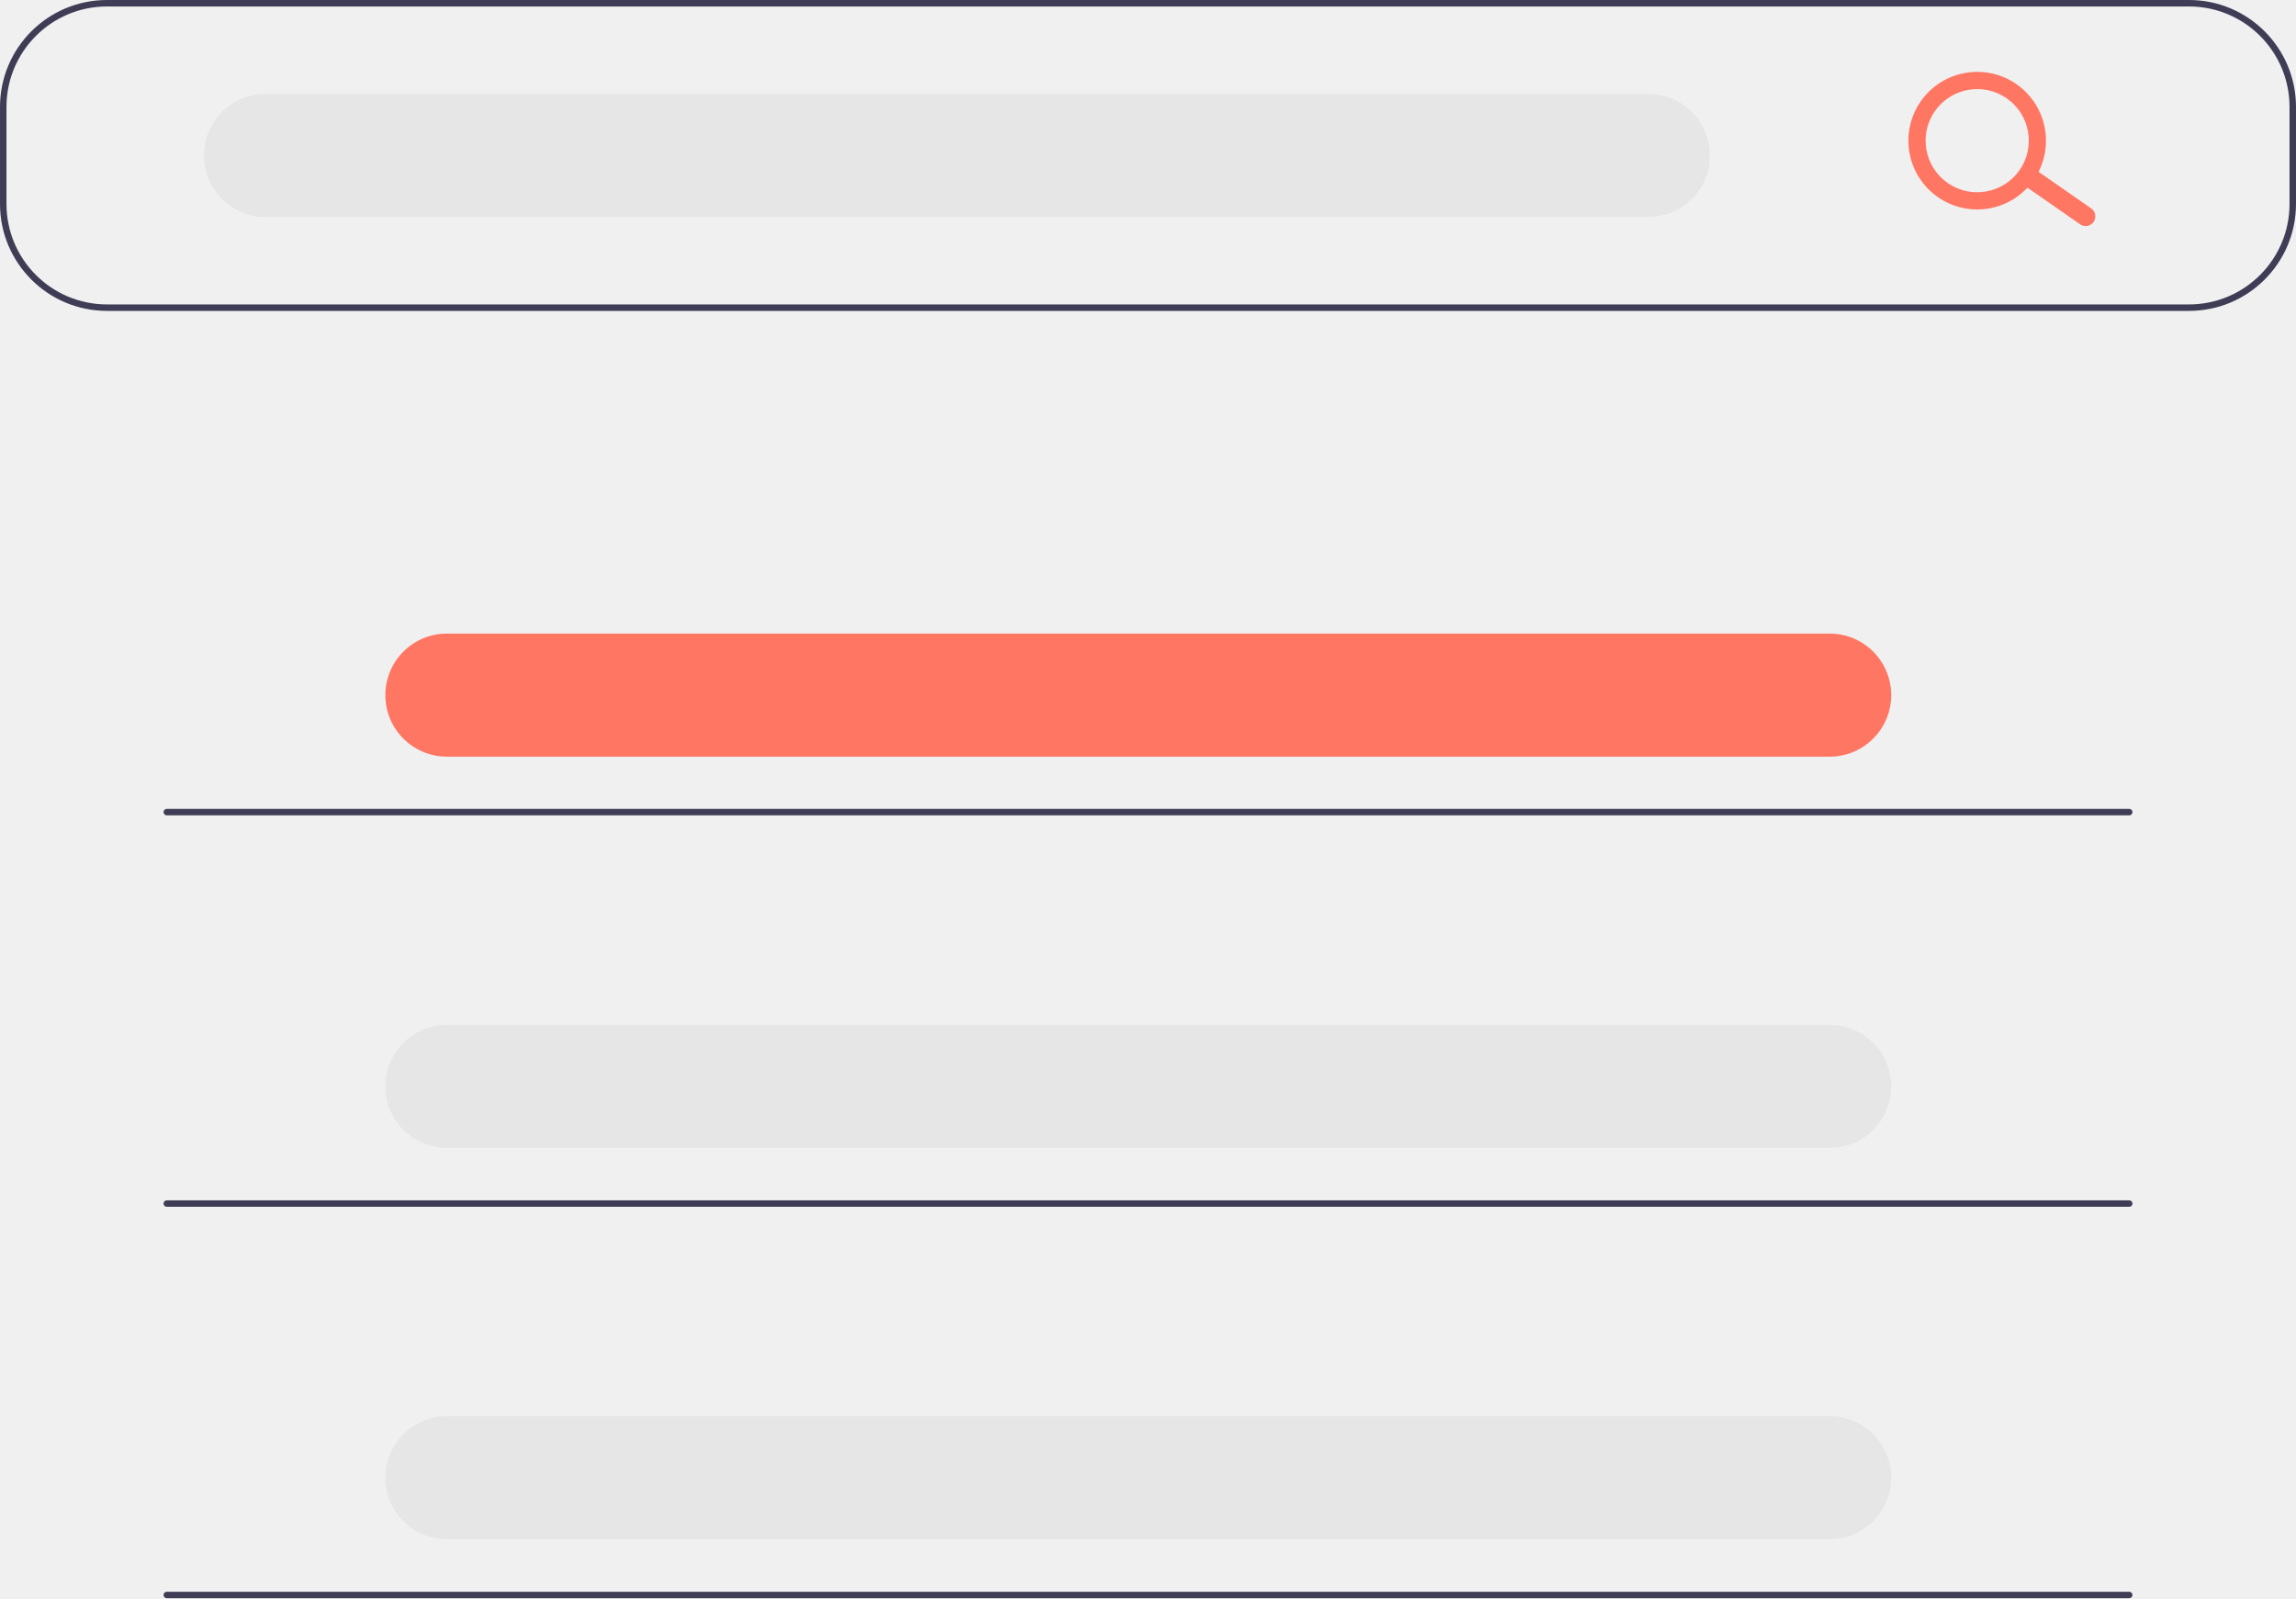
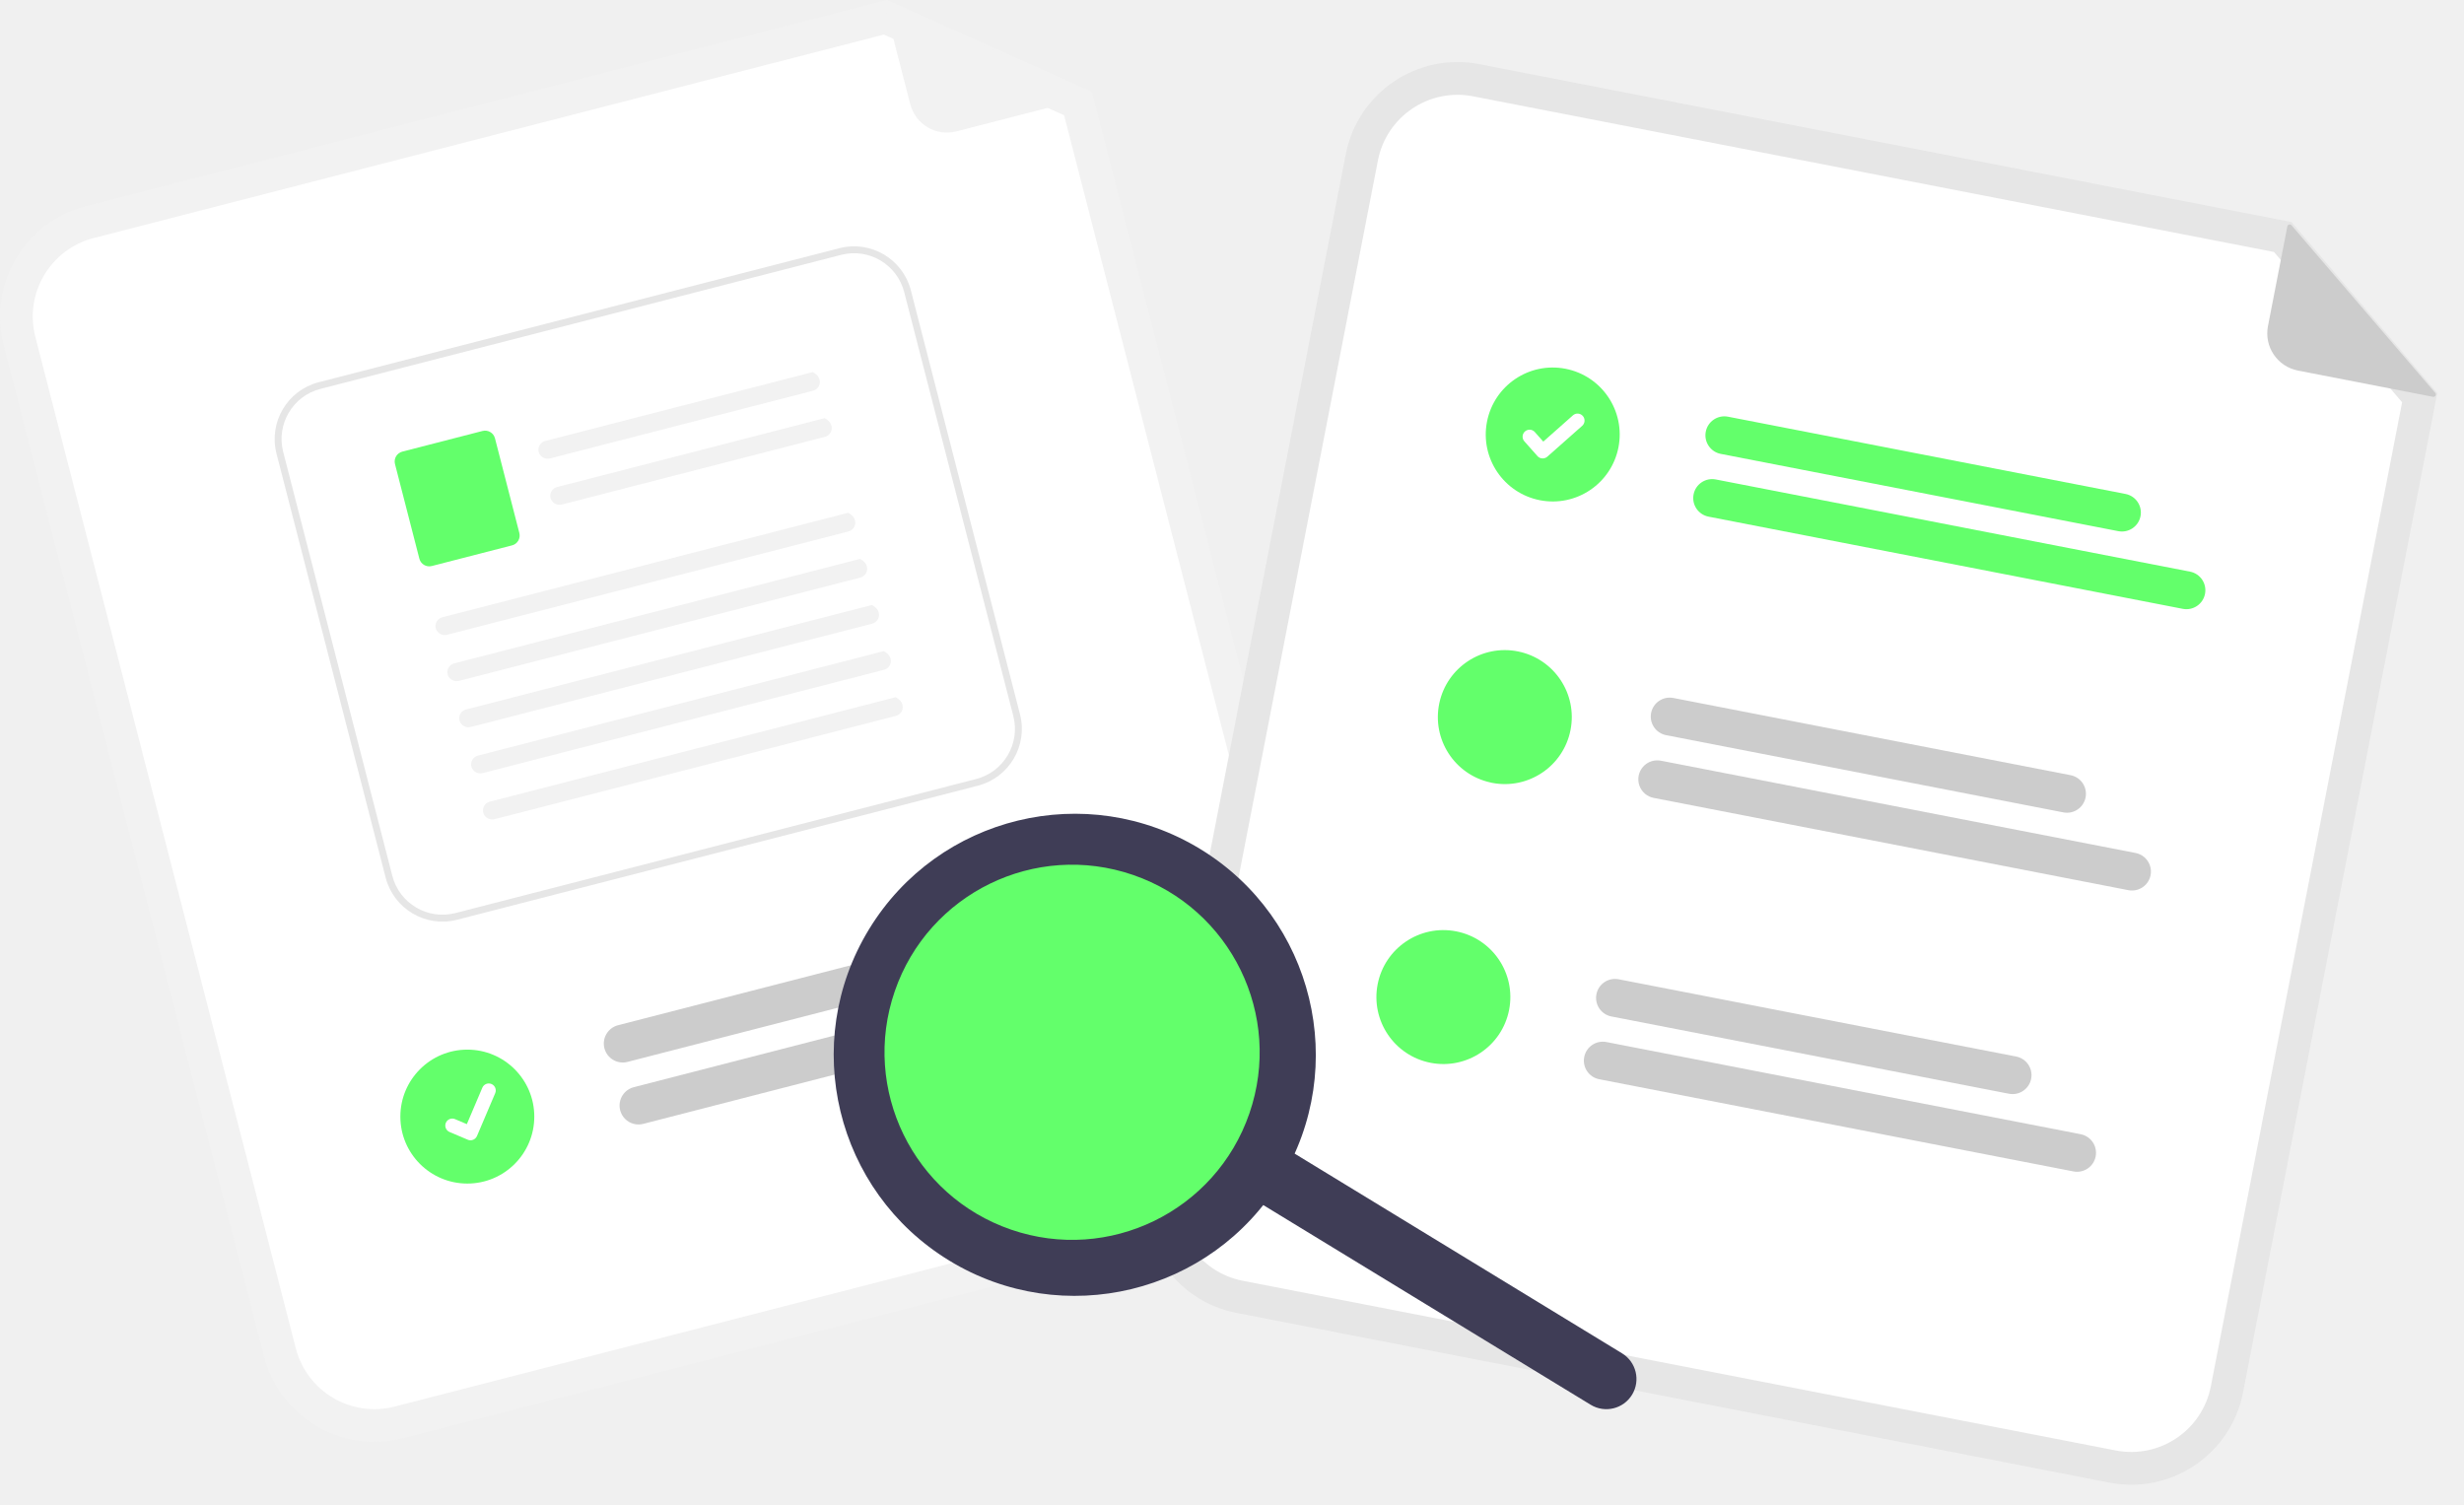
- <svg xmlns="http://www.w3.org/2000/svg" data-name="Layer 1" width="643" height="447.57" viewBox="0 0 643 447.57">
-   <path d="M891.623,313.021H308.48a29.962,29.962,0,0,1-29.928-29.928V255.885a29.962,29.962,0,0,1,29.928-29.928H891.623a29.962,29.962,0,0,1,29.928,29.928v27.207A29.962,29.962,0,0,1,891.623,313.021ZM308.48,227.771a28.146,28.146,0,0,0-28.114,28.114v27.207a28.146,28.146,0,0,0,28.114,28.114H891.623a28.146,28.146,0,0,0,28.114-28.114V255.885a28.146,28.146,0,0,0-28.114-28.114Z" transform="translate(-278.5516 -225.9571)" fill="#3f3d56" />
-   <rect x="57.135" y="26.3" width="421.714" height="34.463" rx="17.231" fill="#e6e6e6" />
-   <rect x="107.922" y="177.43" width="421.714" height="34.463" rx="17.231" fill="#ff7663" />
-   <rect x="107.922" y="287.004" width="421.714" height="34.463" rx="17.231" fill="#e6e6e6" />
-   <rect x="107.922" y="396.578" width="421.714" height="34.463" rx="17.231" fill="#e6e6e6" />
-   <path d="M864.864,288.104a2.714,2.714,0,0,1-3.78.667l-14.807-10.303a2.714,2.714,0,1,1,3.113-4.446l14.807,10.303A2.714,2.714,0,0,1,864.864,288.104Z" transform="translate(-278.5516 -225.9571)" fill="#ff7663" />
-   <path d="M848.054,276.399a19.267,19.267,0,1,1-4.732-26.833A19.289,19.289,0,0,1,848.054,276.399Zm-27.619-19.339a14.45,14.45,0,1,0,20.125-3.549A14.466,14.466,0,0,0,820.435,257.06Z" transform="translate(-278.5516 -225.9571)" fill="#ff7663" />
-   <path d="M874.846,454.289H325.257a.907.907,0,1,1,0-1.814H874.846a.907.907,0,1,1,0,1.814Z" transform="translate(-278.5516 -225.9571)" fill="#3f3d56" />
-   <path d="M874.846,563.909H325.257a.907.907,0,0,1,0-1.814H874.846a.907.907,0,0,1,0,1.814Z" transform="translate(-278.5516 -225.9571)" fill="#3f3d56" />
-   <path d="M874.846,673.527H325.257a.907.907,0,0,1,0-1.814H874.846a.907.907,0,1,1,0,1.814Z" transform="translate(-278.5516 -225.9571)" fill="#3f3d56" />
+ <svg xmlns="http://www.w3.org/2000/svg" width="748.974" height="457.275" viewBox="0 0 748.974 457.275" role="img" artist="Katerina Limpitsouni" source="https://undraw.co/">
+   <g id="Group_201" data-name="Group 201" transform="translate(-382.003 -195.455)">
+     <g id="Group_200" data-name="Group 200" transform="translate(382.003 195.455)">
+       <path id="Path_3120-257" data-name="Path 3120" d="M695.225,508.82,433.394,576.244a34.622,34.622,0,0,1-42.114-24.866L312.1,243.879a34.622,34.622,0,0,1,24.866-42.114l243.591-62.727L642.9,166.948l77.191,299.757A34.622,34.622,0,0,1,695.225,508.82Z" transform="translate(-311.003 -139.037)" fill="#f2f2f2" />
+       <path id="Path_3121-258" data-name="Path 3121" d="M338.989,210.925a24.655,24.655,0,0,0-17.708,29.99l79.185,307.5a24.655,24.655,0,0,0,29.99,17.708L692.287,498.7a24.655,24.655,0,0,0,17.708-29.99L634,173.595l-54.792-24.529Z" transform="translate(-310.548 -138.556)" fill="#fff" />
+       <path id="Path_3122-259" data-name="Path 3122" d="M629.927,168.5l-40.522,10.435a11.518,11.518,0,0,1-14.026-8.282l-7.707-29.929a.72.72,0,0,1,.989-.837l61.379,27.258a.72.72,0,0,1-.113,1.355Z" transform="translate(-298.695 -139)" fill="#f2f2f2" />
+       <path id="Path_3123-260" data-name="Path 3123" d="M612.519,418.284l-119.208,30.7a5.759,5.759,0,0,1-2.872-11.154l119.208-30.7a5.759,5.759,0,1,1,2.872,11.154Z" transform="translate(-302.605 -126.189)" fill="#ccc" />
+       <path id="Path_3124-261" data-name="Path 3124" d="M640.149,430.592,497.936,467.214a5.759,5.759,0,1,1-2.872-11.154l142.213-36.622a5.759,5.759,0,0,1,2.872,11.154Z" transform="translate(-302.384 -125.599)" fill="#ccc" />
+       <circle id="Ellipse_44" data-name="Ellipse 44" cx="20.355" cy="20.355" r="20.355" transform="translate(121.697 319.055)" fill="#63ff6b" />
+       <path id="Path_3125-262" data-name="Path 3125" d="M604.421,374.437,446.1,415.191a17.835,17.835,0,0,1-21.694-12.812L391.229,273.49A17.835,17.835,0,0,1,404.041,251.8l158.32-40.754a17.835,17.835,0,0,1,21.694,12.812l33.178,128.889A17.835,17.835,0,0,1,604.421,374.437Z" transform="translate(-307.183 -135.611)" fill="#fff" />
+       <path id="Path_3126-263" data-name="Path 3126" d="M604.421,374.437,446.1,415.191a17.835,17.835,0,0,1-21.694-12.812L391.229,273.49A17.835,17.835,0,0,1,404.041,251.8l158.32-40.754a17.835,17.835,0,0,1,21.694,12.812l33.178,128.889A17.835,17.835,0,0,1,604.421,374.437ZM404.563,253.826a15.737,15.737,0,0,0-11.3,19.142l33.178,128.889a15.737,15.737,0,0,0,19.142,11.3L603.9,372.407a15.737,15.737,0,0,0,11.3-19.142L582.025,224.376a15.737,15.737,0,0,0-19.142-11.3Z" transform="translate(-307.183 -135.611)" fill="#e6e6e6" />
+       <path id="Path_411-264" data-name="Path 411" d="M550.66,252.63l-79.9,20.568a2.862,2.862,0,0,1-3.467-1.8,2.757,2.757,0,0,1,1.942-3.5l81.335-20.937c3.286,1.665,2.421,5.07.091,5.67Z" transform="translate(-303.514 -133.861)" fill="#f2f2f2" />
+       <path id="Path_412-265" data-name="Path 412" d="M554.1,266l-79.9,20.568a2.862,2.862,0,0,1-3.467-1.8,2.757,2.757,0,0,1,1.942-3.5l81.335-20.937c3.286,1.665,2.421,5.07.091,5.67Z" transform="translate(-303.349 -133.22)" fill="#f2f2f2" />
+       <path id="Path_413-266" data-name="Path 413" d="M461.146,298.825,436.761,305.1a3.1,3.1,0,0,1-3.776-2.23L425.577,274.1a3.1,3.1,0,0,1,2.23-3.776l24.385-6.277a3.105,3.105,0,0,1,3.776,2.23l7.408,28.777a3.1,3.1,0,0,1-2.23,3.776Z" transform="translate(-305.513 -133.047)" fill="#63ff6b" />
+       <path id="Path_414-267" data-name="Path 414" d="M562.854,293.445,440.909,324.835a2.862,2.862,0,0,1-3.467-1.8,2.757,2.757,0,0,1,1.942-3.5l123.38-31.76c3.286,1.665,2.421,5.07.091,5.67Z" transform="translate(-304.946 -131.904)" fill="#f2f2f2" />
+       <path id="Path_415-268" data-name="Path 415" d="M566.3,306.822,444.353,338.213a2.862,2.862,0,0,1-3.467-1.8,2.757,2.757,0,0,1,1.942-3.5l123.38-31.76c3.286,1.665,2.421,5.07.091,5.67Z" transform="translate(-304.781 -131.263)" fill="#f2f2f2" />
+       <path id="Path_416-269" data-name="Path 416" d="M569.739,320.192,447.794,351.582a2.862,2.862,0,0,1-3.467-1.8,2.757,2.757,0,0,1,1.942-3.5l123.379-31.76c3.286,1.665,2.421,5.07.091,5.67Z" transform="translate(-304.616 -130.621)" fill="#f2f2f2" />
+       <path id="Path_417-270" data-name="Path 417" d="M573.183,333.569,451.237,364.959a2.862,2.862,0,0,1-3.467-1.8,2.757,2.757,0,0,1,1.942-3.5l123.38-31.76C576.377,329.564,575.513,332.969,573.183,333.569Z" transform="translate(-304.45 -129.98)" fill="#f2f2f2" />
+       <path id="Path_418-271" data-name="Path 418" d="M576.624,346.939,454.679,378.329a2.862,2.862,0,0,1-3.467-1.8,2.757,2.757,0,0,1,1.942-3.5l123.38-31.76C579.819,342.934,578.954,346.339,576.624,346.939Z" transform="translate(-304.285 -129.339)" fill="#f2f2f2" />
+       <path id="Path_395-272" data-name="Path 395" d="M448.363,470.511a2.111,2.111,0,0,1-1.335-.092l-.026-.011-5.545-2.351a2.126,2.126,0,1,1,1.664-3.913l3.593,1.528,4.708-11.076a2.125,2.125,0,0,1,2.787-1.124h0l-.028.072.029-.073a2.127,2.127,0,0,1,1.124,2.788l-5.539,13.023a2.126,2.126,0,0,1-1.431,1.224Z" transform="translate(-304.809 -123.966)" fill="#fff" />
+     </g>
+     <g id="Group_199" data-name="Group 199" transform="translate(673.007 225.872) rotate(-8)">
+       <g id="Group_198" data-name="Group 198" transform="translate(125.896 0) rotate(19)">
+         <path id="Path_3127-273" data-name="Path 3127" d="M304.956,386.7H34.583A34.622,34.622,0,0,1,0,352.114V34.583A34.622,34.622,0,0,1,34.583,0H286.121l53.418,42.577V352.114A34.622,34.622,0,0,1,304.956,386.7Z" transform="translate(0 0)" fill="#e6e6e6" />
+         <path id="Path_3128-274" data-name="Path 3128" d="M24.627,0A24.655,24.655,0,0,0,0,24.627V342.158a24.655,24.655,0,0,0,24.627,24.627H295a24.655,24.655,0,0,0,24.627-24.627V37.418L272.683,0Z" transform="translate(9.956 9.956)" fill="#fff" />
+         <path id="Path_3129-275" data-name="Path 3129" d="M128.856,11.518H5.759A5.759,5.759,0,0,1,5.759,0h123.1a5.759,5.759,0,0,1,0,11.518Z" transform="translate(123.512 90.767)" fill="#63ff6b" />
+         <path id="Path_3130-276" data-name="Path 3130" d="M152.612,11.518H5.759A5.759,5.759,0,0,1,5.759,0H152.612a5.759,5.759,0,1,1,0,11.518Z" transform="translate(123.512 110.204)" fill="#63ff6b" />
+         <path id="Path_3131-277" data-name="Path 3131" d="M128.852,0H5.758a5.758,5.758,0,1,0,0,11.517H128.852a5.759,5.759,0,0,0,0-11.517Z" transform="translate(123.517 177.868)" fill="#ccc" />
+         <path id="Path_3132-278" data-name="Path 3132" d="M152.609,0H5.758a5.759,5.759,0,1,0,0,11.517h146.85a5.759,5.759,0,1,0,0-11.517Z" transform="translate(123.517 197.307)" fill="#ccc" />
+         <path id="Path_3133-279" data-name="Path 3133" d="M128.856,11.518H5.759A5.759,5.759,0,0,1,5.759,0h123.1a5.759,5.759,0,0,1,0,11.518Z" transform="translate(123.512 264.975)" fill="#ccc" />
+         <path id="Path_3134-280" data-name="Path 3134" d="M152.612,11.518H5.759A5.759,5.759,0,0,1,5.759,0H152.612a5.759,5.759,0,1,1,0,11.518Z" transform="translate(123.512 284.411)" fill="#ccc" />
+         <circle id="Ellipse_44-2" data-name="Ellipse 44" cx="20.355" cy="20.355" r="20.355" transform="translate(57.655 85.89)" fill="#63ff6b" />
+         <path id="Path_395-2-281" data-name="Path 395" d="M6.909,15.481a2.111,2.111,0,0,1-1.27-.422l-.023-.017L.832,11.382A2.126,2.126,0,0,1,3.419,8.008l3.1,2.376L13.839.832A2.125,2.125,0,0,1,16.819.439h0L16.774.5l.047-.063a2.127,2.127,0,0,1,.393,2.98L8.6,14.649a2.126,2.126,0,0,1-1.691.829Z" transform="translate(69.085 98.528)" fill="#fff" />
+         <path id="Path_3135-282" data-name="Path 3135" d="M40.707,20.359A20.354,20.354,0,0,1,20.356,40.721a4.372,4.372,0,0,1-.524-.021A20.353,20.353,0,1,1,40.707,20.359Z" transform="translate(59.75 172.987)" fill="#63ff6b" />
+         <circle id="Ellipse_44-3" data-name="Ellipse 44" cx="20.355" cy="20.355" r="20.355" transform="translate(57.655 260.097)" fill="#63ff6b" />
+         <path id="Path_3136-283" data-name="Path 3136" d="M53.362,43.143H11.518A11.518,11.518,0,0,1,0,31.625V.72A.72.72,0,0,1,1.167.156l52.642,41.7a.72.72,0,0,1-.447,1.284Z" transform="translate(285.137 0.805)" fill="#ccc" />
+       </g>
+     </g>
+     <path id="Path_3140-284" data-name="Path 3140" d="M754.518,518.049a9.158,9.158,0,0,1-12.587,3.05L635.078,455.923a9.158,9.158,0,0,1,9.538-15.637l106.852,65.176a9.158,9.158,0,0,1,3.049,12.587Z" transform="translate(123.58 101.359)" fill="#3f3d56" />
+     <path id="Path_3141-285" data-name="Path 3141" d="M688.648,486.5a73.265,73.265,0,1,1-24.4-100.7A73.265,73.265,0,0,1,688.648,486.5ZM579.19,419.73a54.949,54.949,0,1,0,75.524-18.3,54.949,54.949,0,0,0-75.524,18.3Z" transform="translate(82.597 67.737)" fill="#3f3d56" />
+     <circle id="Ellipse_44-4" data-name="Ellipse 44" cx="57.007" cy="57.007" r="57.007" transform="translate(672.542 442.858) rotate(19)" fill="#63ff6b" />
+   </g>
</svg>
